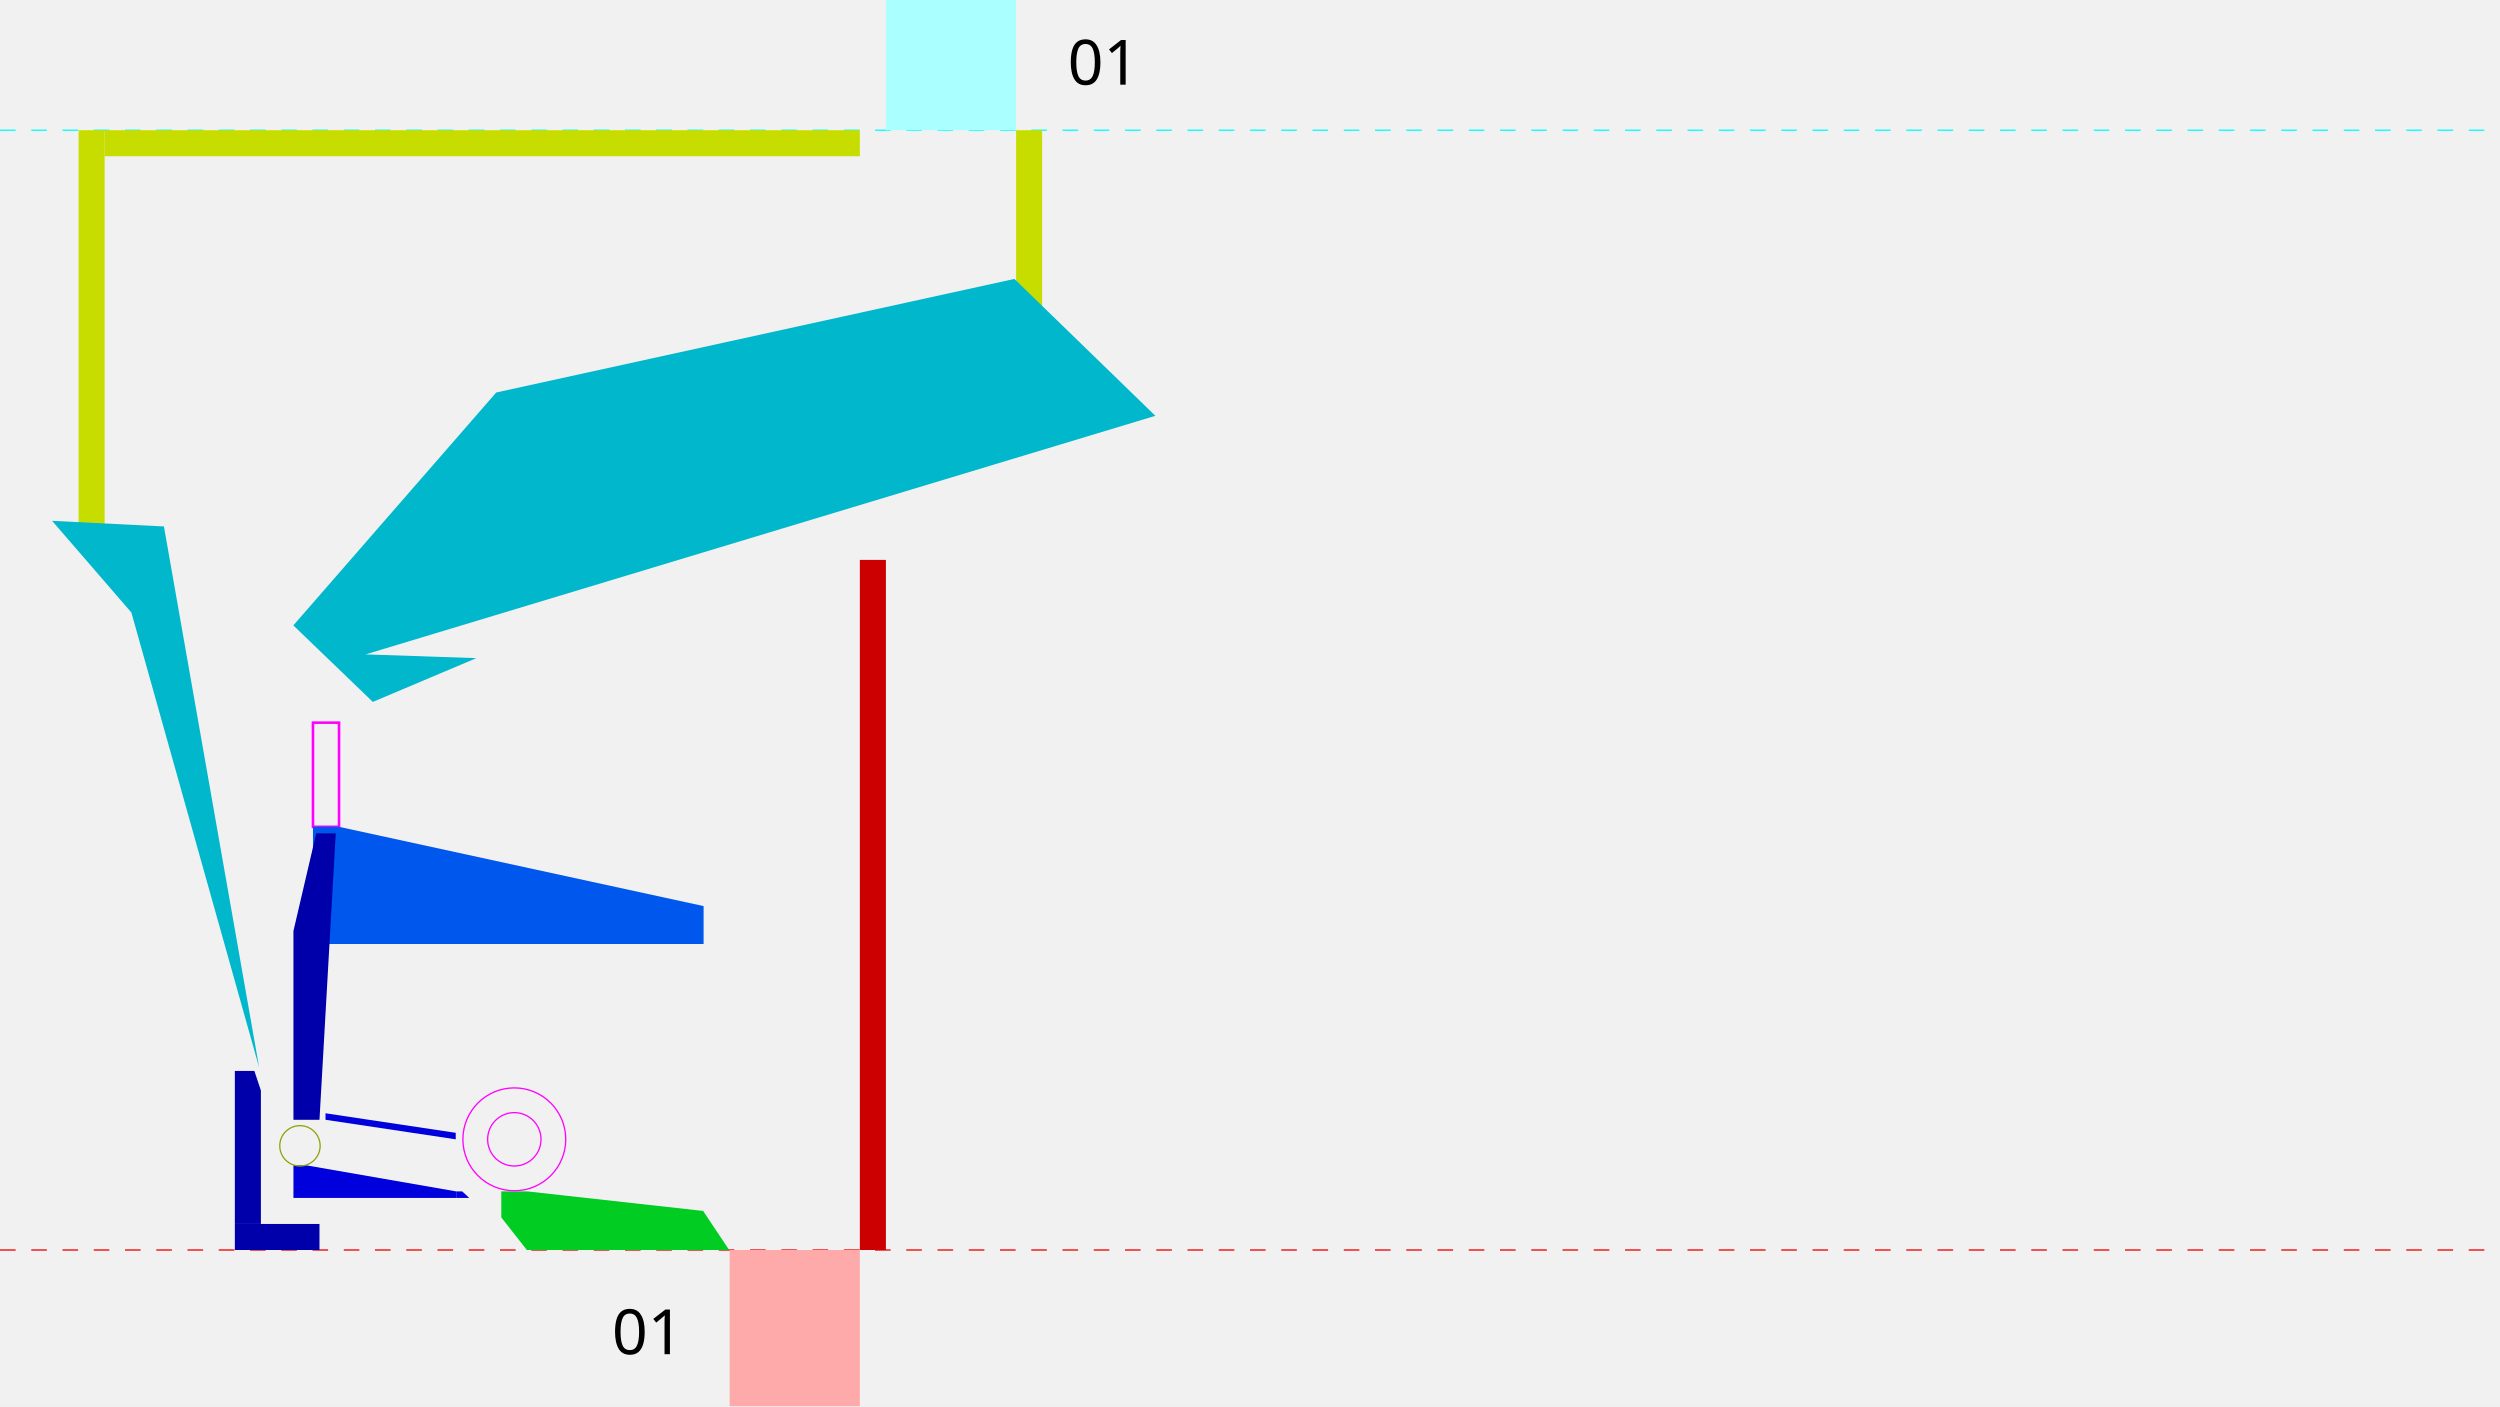
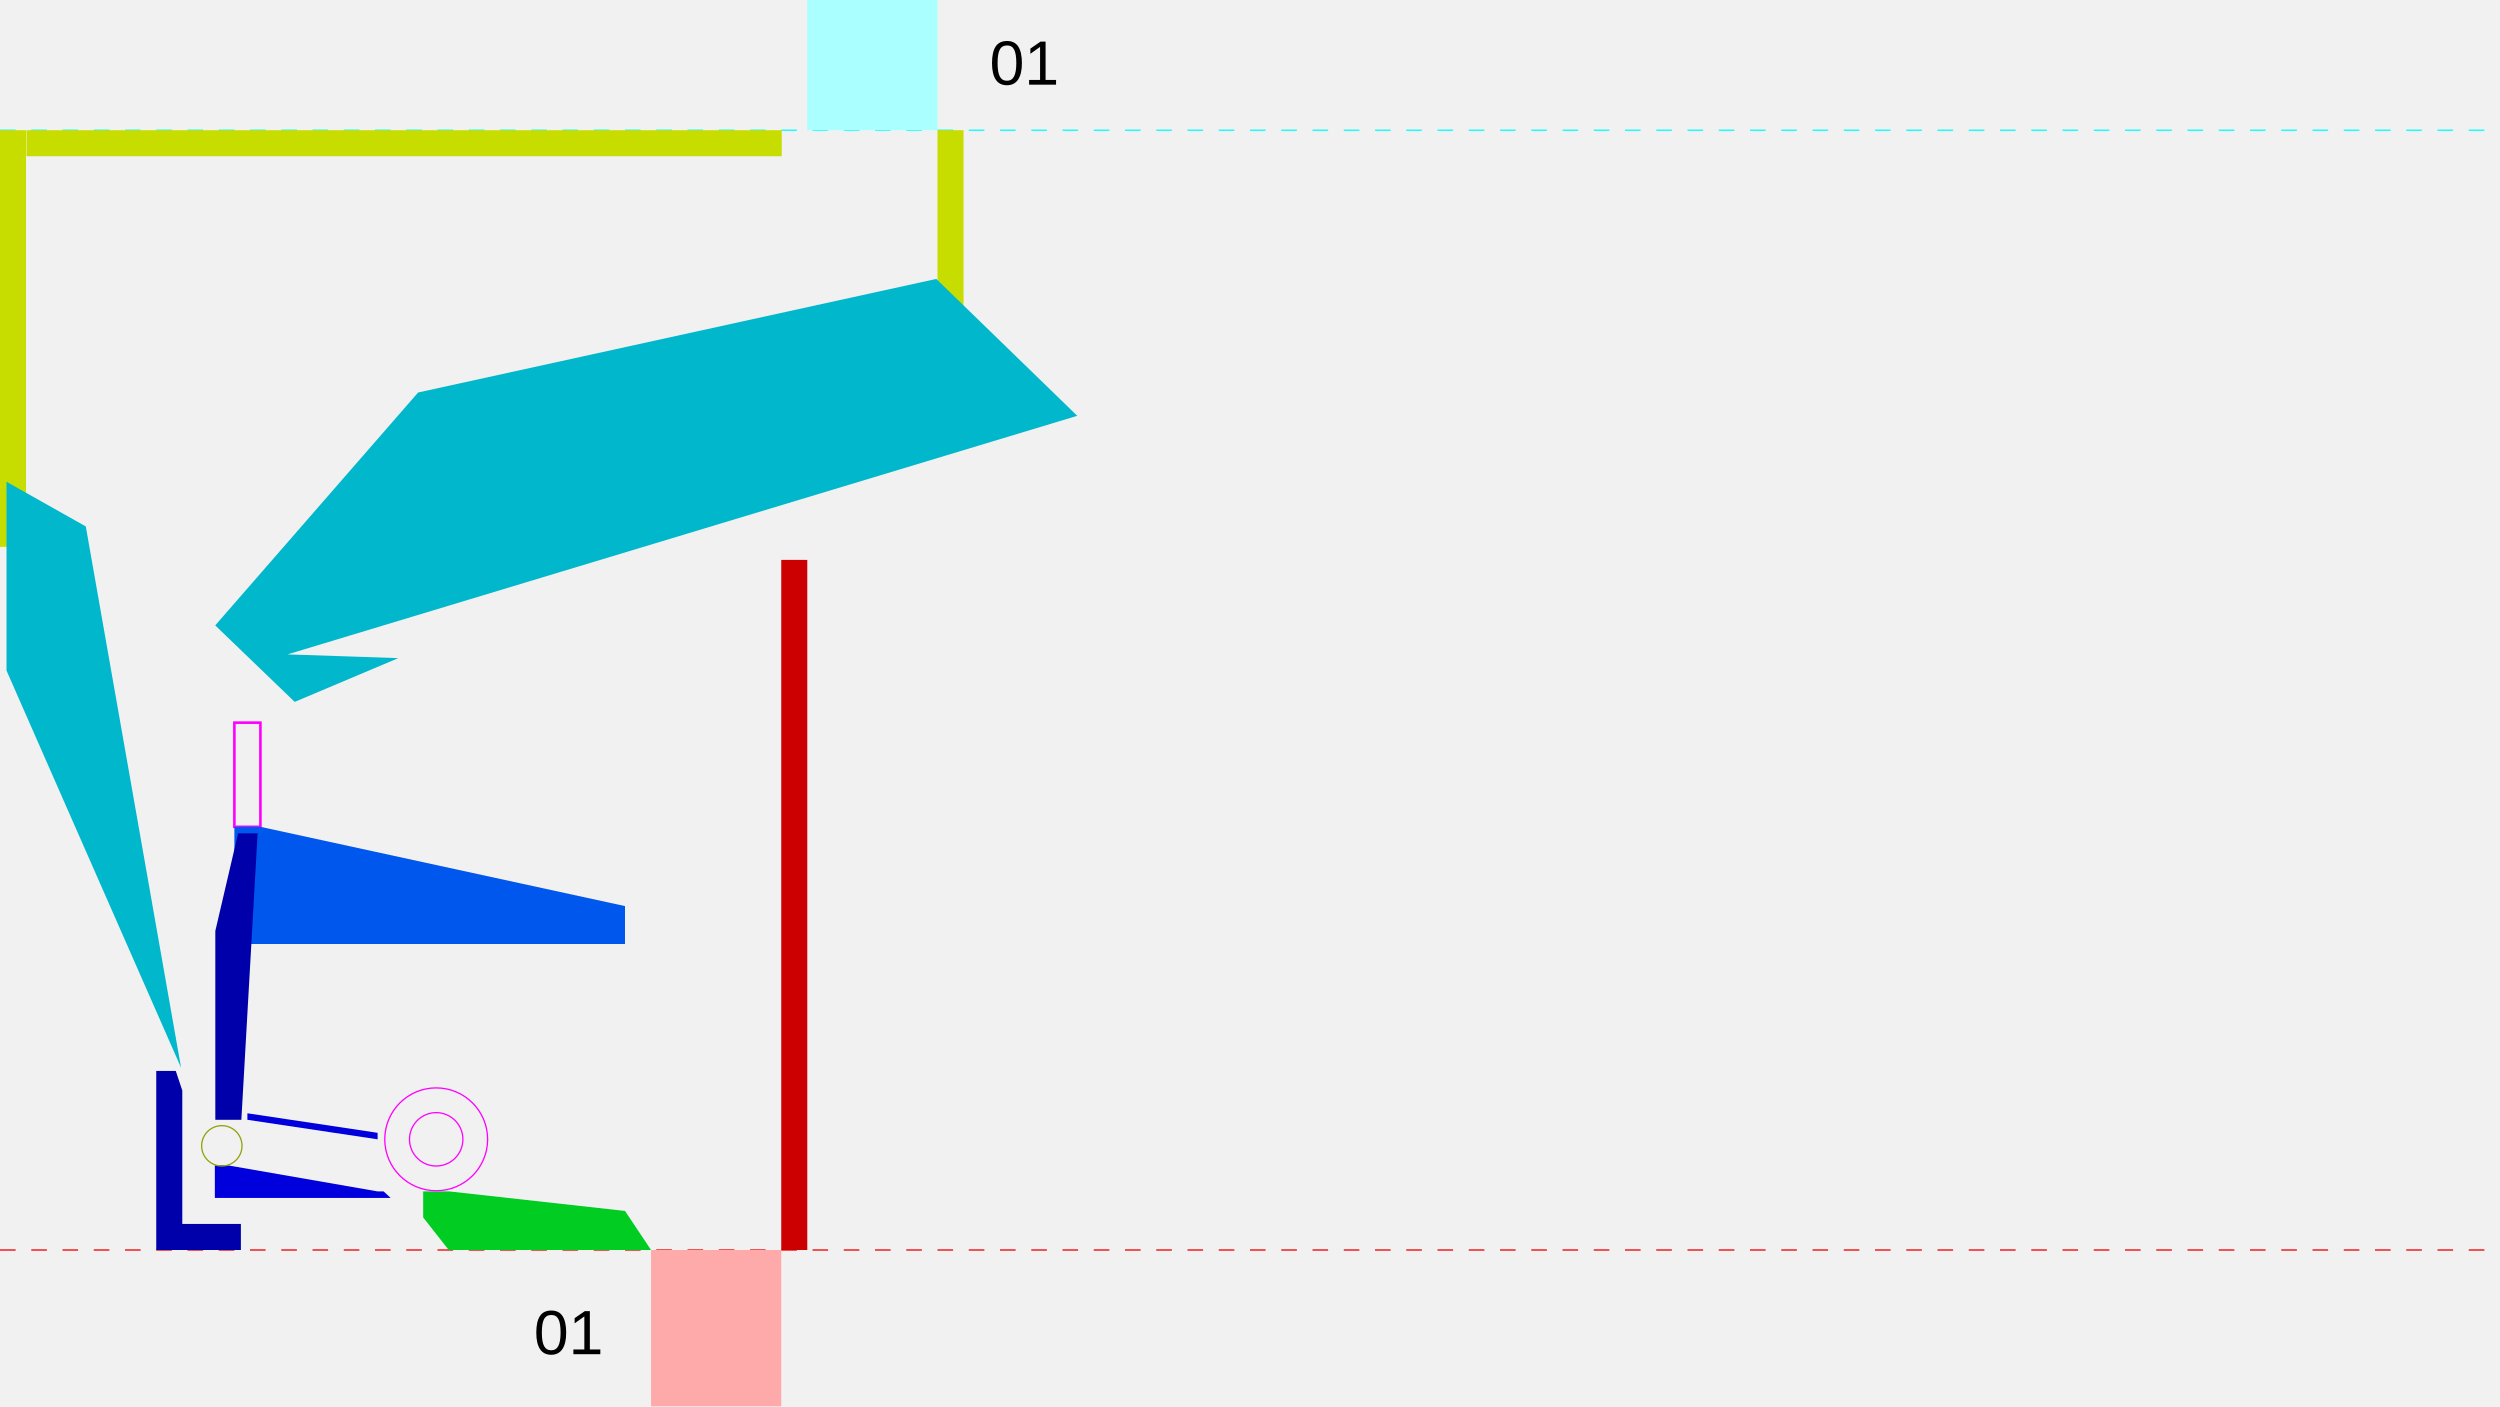
<svg xmlns="http://www.w3.org/2000/svg" id="Layer_1" width="1920" height="1080" version="1.1" viewBox="0 0 1920 1080">
  <g opacity=".05">
    <rect width="1920" height="1080" fill="#fff" />
  </g>
-   <path d="M1537.315,930" fill="#00a" />
+   <path d="M1477.315,930" fill="#00a" />
  <line y1="960" x2="1920" y2="960" fill="none" stroke="#e00" stroke-dasharray="12" stroke-miterlimit="10" />
  <line y1="100" x2="1920" y2="100" fill="none" stroke="aqua" stroke-dasharray="12" stroke-miterlimit="10" />
-   <text transform="translate(820 65)" font-family="MyriadPro-Regular, 'Myriad Pro'" font-size="48">
-     <tspan x="0" y="0">01</tspan>
-   </text>
-   <text transform="translate(470 1040)" font-family="MyriadPro-Regular, 'Myriad Pro'" font-size="48">
-     <tspan x="0" y="0">01</tspan>
-   </text>
-   <path d="M680.363,0h100v100h-100V0Z" fill="#aff" />
-   <path d="M560.363,960h100v120h-100v-120Z" fill="#faa" />
-   <path d="M680.363,960V430h-20v530h20Z" fill="#c00" />
-   <path d="M240.363,555v80h20v-80h-20Z" fill="none" stroke="#f0f" stroke-width="2" />
-   <polygon points="260.363 635 240.363 635 240.363 725 290.363 725 540.363 725 540.363 695.882 260.363 635" fill="#0057ee" />
-   <path d="M60.363,420h20V100h-20v320Z" fill="#c7dd00" />
-   <path d="M80.363,120h580v-20H80.363v20Z" fill="#c7dd00" />
-   <path d="M780.363,315h20V100h-20v215Z" fill="#c7dd00" />
-   <polygon points="405 915 385 915 385 935 404.637 960 560 960 540 930 405 915" fill="#0c2" />
-   <path d="M180.363,822.5v117.5h20v-102.5l-5-15h-15Z" fill="#00a" />
-   <path d="M225.363,715v145h20l12.5-220h-15l-17.5,75Z" fill="#00a" />
-   <path d="M225.363,920h125v-5l-115-20h-10v25Z" fill="#00d" />
-   <path d="M180.363,960h65v-20h-65v20Z" fill="#00a" />
-   <path d="M360.363,920l-5.363-5h-4.637v5h10Z" fill="#00d" />
-   <path d="M125.897,404.322l-85.897-4.322,60.9,70.413,98.157,349.587-73.16-415.678Z" fill="#00b7cc" />
-   <polygon points="887.315 319.346 779.058 214.212 381.112 301.434 225.284 480.299 286.318 539.052 365.849 505.454 280.775 502.57 887.315 319.346" fill="#00b7cc" />
-   <path d="M395,836c21.505,0,39,17.495,39,39s-17.495,39-39,39-39-17.495-39-39,17.495-39,39-39M395,896c11.579,0,21-9.421,21-21s-9.421-21-21-21-21,9.421-21,21,9.421,21,21,21M395,835c-22.091,0-40,17.909-40,40s17.909,40,40,40,40-17.909,40-40-17.909-40-40-40h0ZM395,895c-11.046,0-20-8.954-20-20s8.954-20,20-20,20,8.954,20,20-8.954,20-20,20h0Z" fill="#f0f" />
-   <circle cx="230.363" cy="880" r="15.5" fill="none" stroke="#91a10a" stroke-miterlimit="10" />
-   <polygon points="250 860 350 875 350 870 250 855 250 860" fill="#00d" />
+   <g isolation="isolate">
+     <text transform="translate(760 65)" font-family="ArialMT, Arial" font-size="48" isolation="isolate">
+       <tspan x="0" y="0">01</tspan>
+     </text>
+   </g>
+   <g isolation="isolate">
+     <text transform="translate(410 1040)" font-family="ArialMT, Arial" font-size="48" isolation="isolate">
+       <tspan x="0" y="0">01</tspan>
+     </text>
+   </g>
+   <path d="M620,0h100v100h-100V0Z" fill="#aff" />
+   <path d="M500,960h100v120h-100v-120Z" fill="#faa" />
+   <path d="M620,960V430h-20v530h20Z" fill="#c00" />
+   <path d="M180,555v80h20v-80h-20Z" fill="none" stroke="#f0f" stroke-width="2" />
+   <polygon points="200 635 180 635 180 725 230 725 480 725 480 695.882 200 635" fill="#0057ee" />
+   <path d="M0,420h20V100H0v320Z" fill="#c7dd00" />
+   <path d="M20.363,120h580v-20H20.363v20Z" fill="#c7dd00" />
+   <path d="M720,315h20V100h-20v215Z" fill="#c7dd00" />
+   <polygon points="345 915 325 915 325 935 344.637 960 500 960 480 930 345 915" fill="#0c2" />
+   <path d="M165.363,715v145h20l12.5-220h-15l-17.5,75Z" fill="#00a" />
+   <polygon points="140 940 140 837.5 135 822.5 120 822.5 120 940 120 960 185 960 185 940 140 940" fill="#00a" />
+   <polygon points="294.637 915 290 915 175 895 165 895 165 920 290 920 300 920 294.637 915" fill="#00d" />
+   <path d="M65.897,404.322l-60.897-34.322v145l134.057,305-73.16-415.678Z" fill="#00b7cc" />
+   <polygon points="827.315 319.346 719.058 214.212 321.112 301.434 165.284 480.299 226.318 539.052 305.849 505.454 220.775 502.57 827.315 319.346" fill="#00b7cc" />
+   <path d="M335,836c21.505,0,39,17.495,39,39s-17.495,39-39,39-39-17.495-39-39,17.495-39,39-39M335,896c11.579,0,21-9.421,21-21s-9.421-21-21-21-21,9.421-21,21,9.421,21,21,21M335,835c-22.091,0-40,17.909-40,40s17.909,40,40,40,40-17.909,40-40-17.909-40-40-40h0ZM335,895c-11.046,0-20-8.954-20-20s8.954-20,20-20,20,8.954,20,20-8.954,20-20,20h0Z" fill="#f0f" />
+   <circle cx="170.363" cy="880" r="15.5" fill="none" stroke="#91a10a" stroke-miterlimit="10" />
+   <polygon points="190 860 290 875 290 870 190 855 190 860" fill="#00d" />
</svg>
